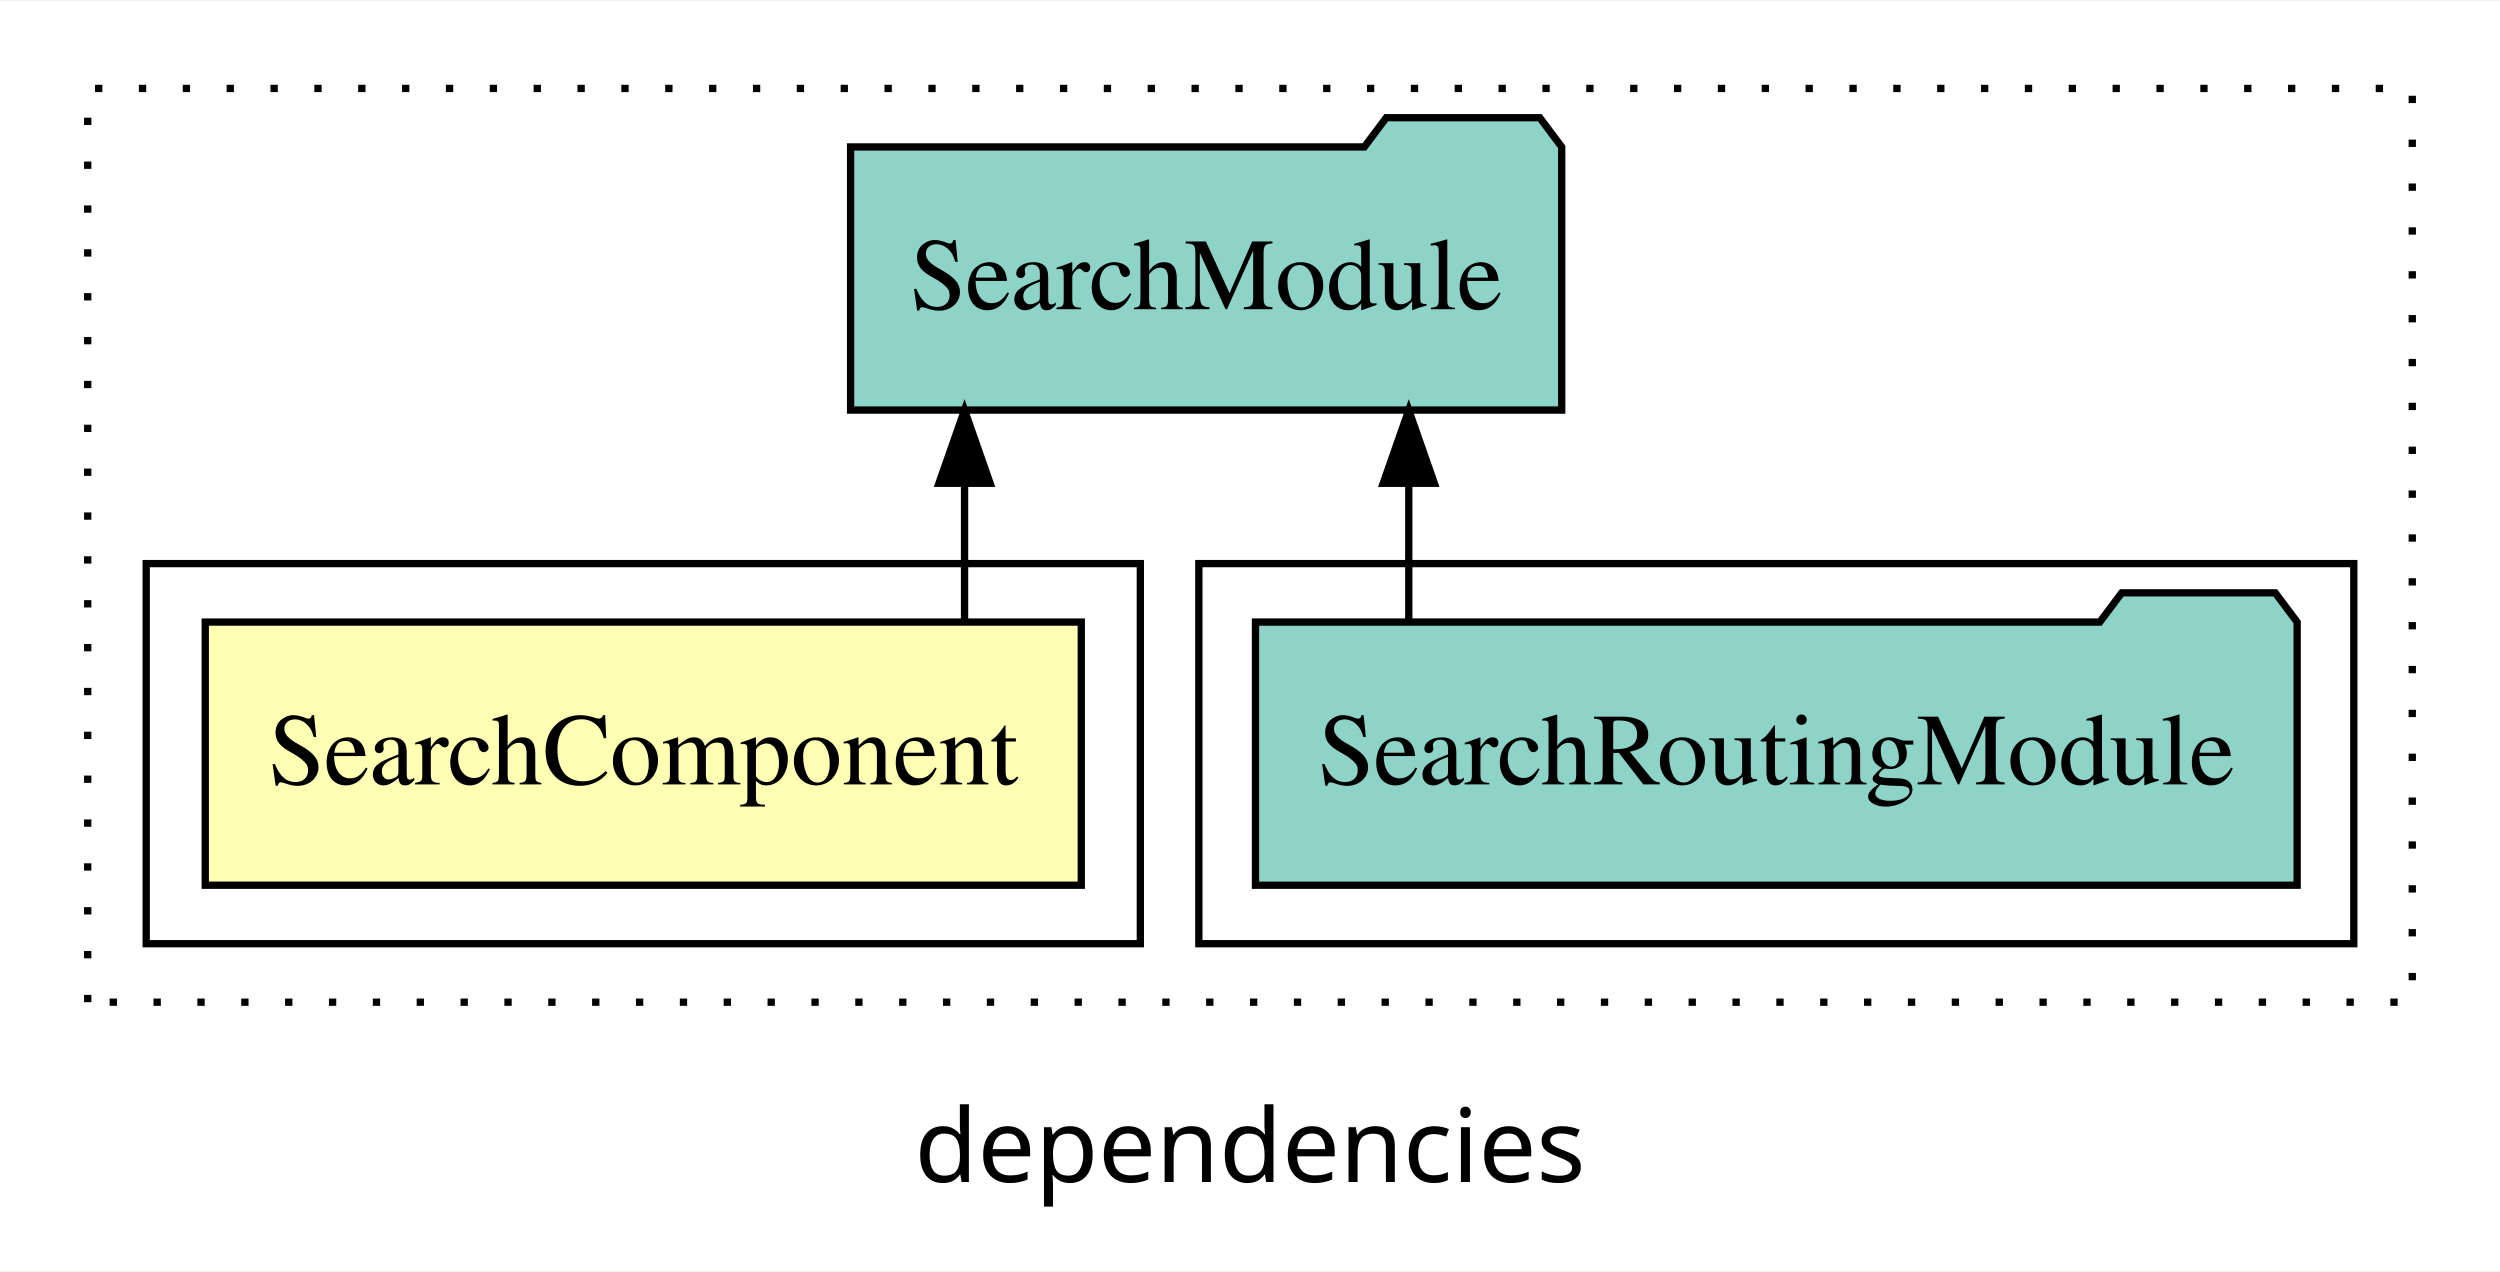
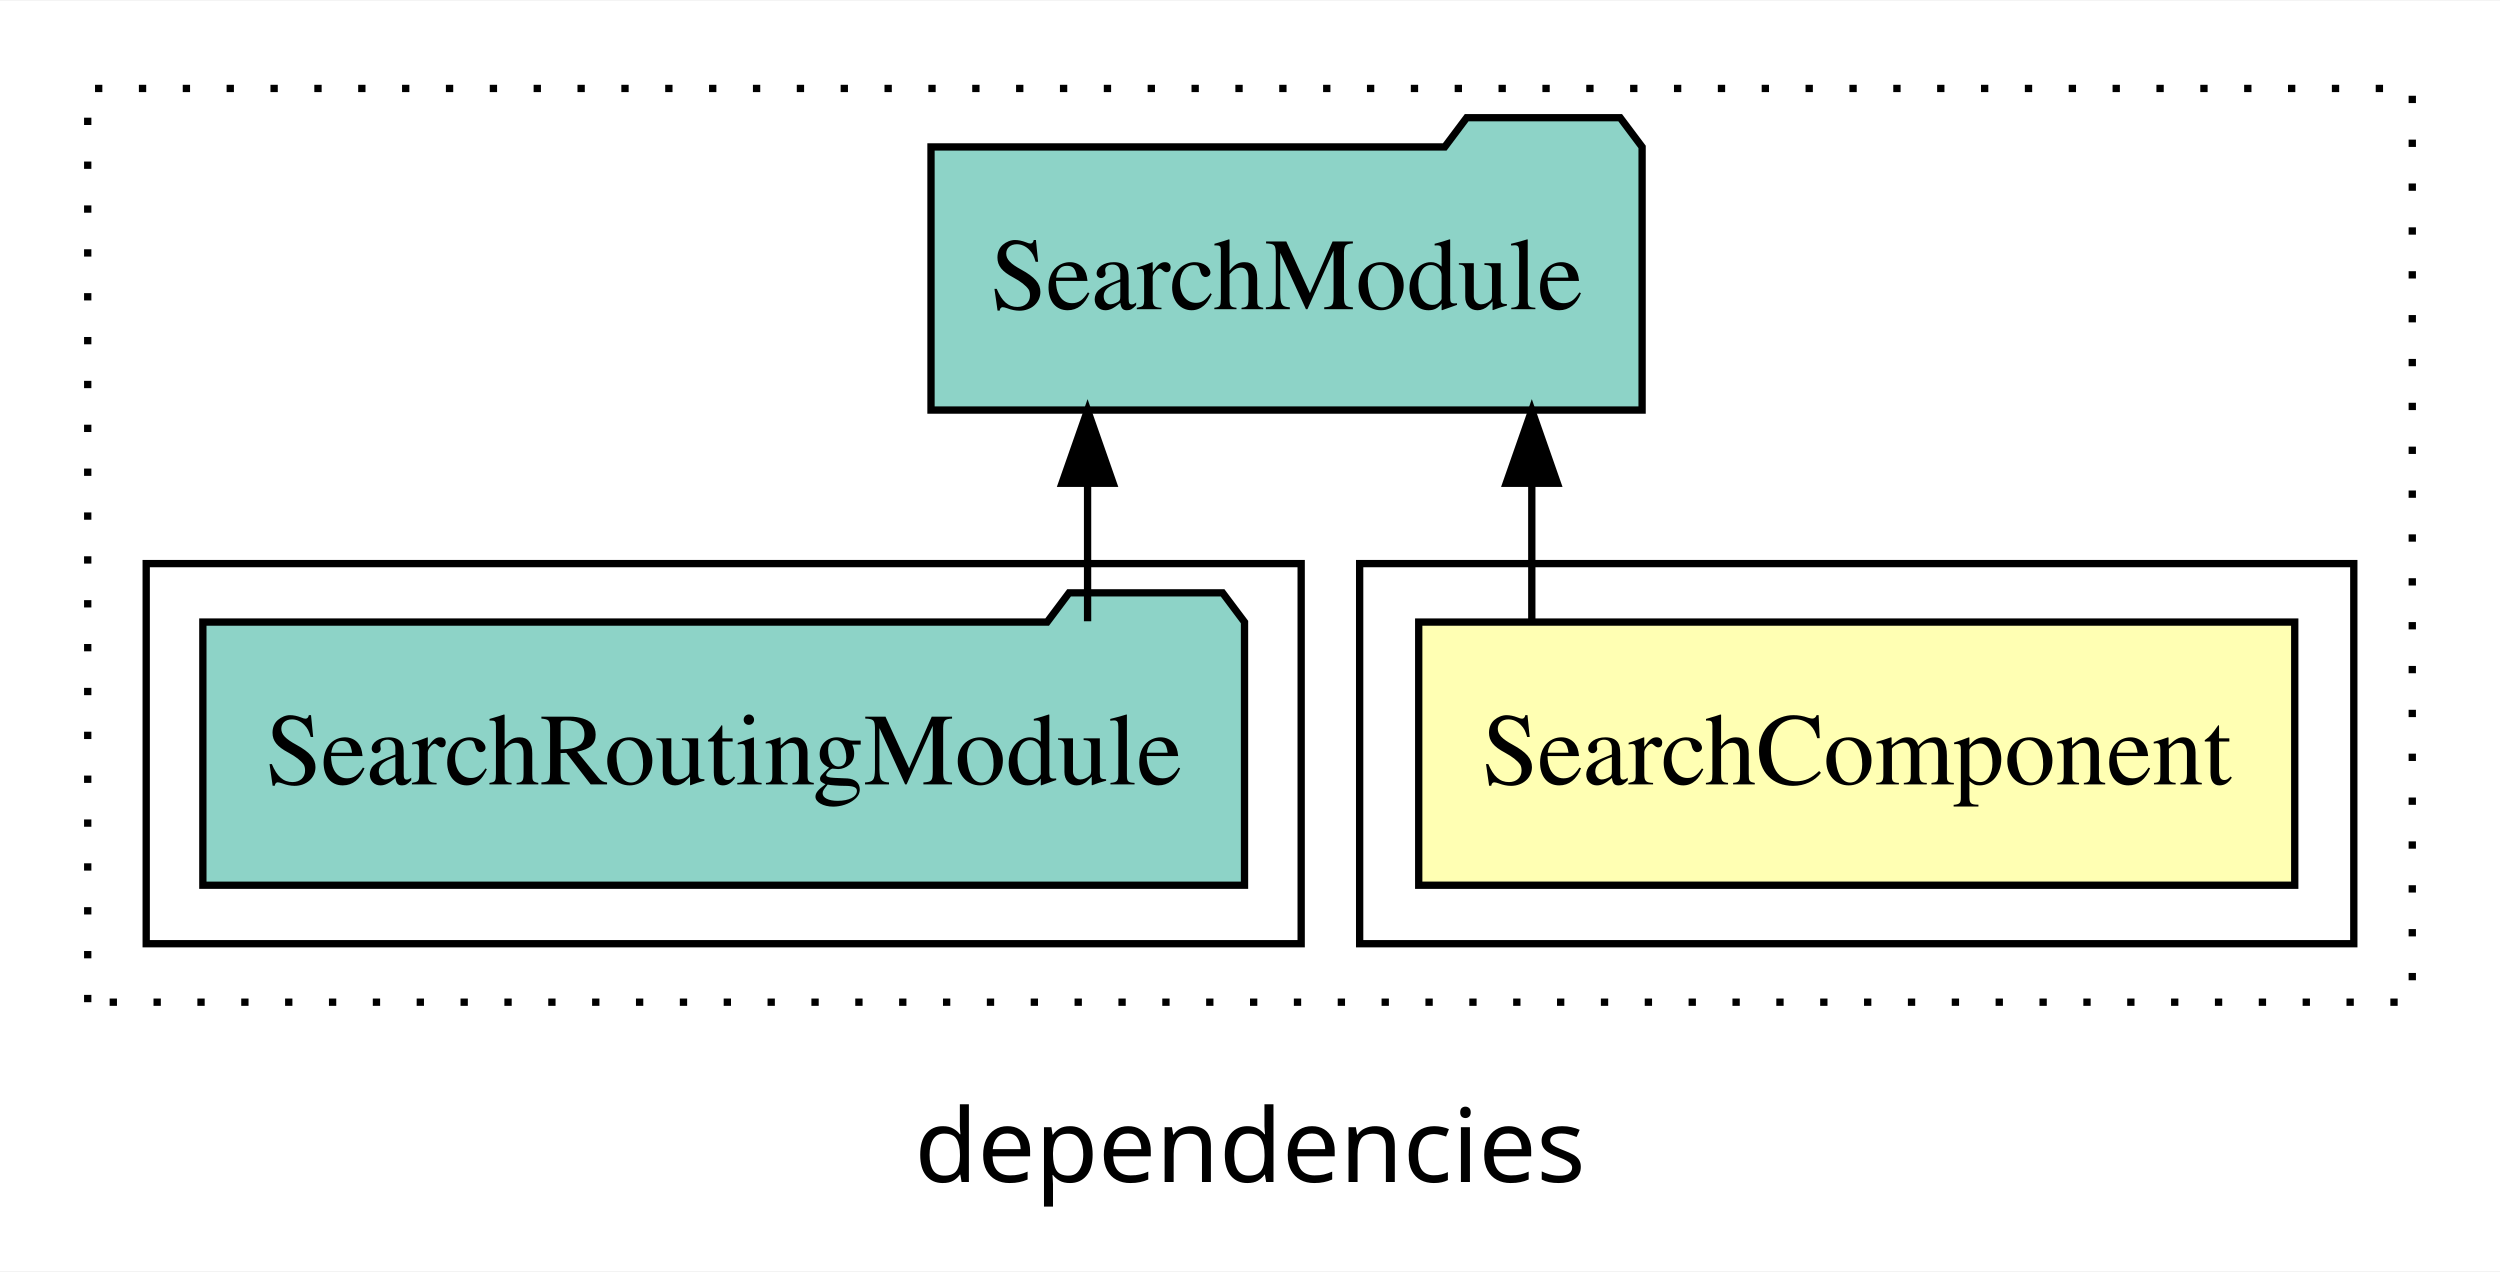
<svg xmlns="http://www.w3.org/2000/svg" width="342pt" height="174pt" viewBox="0.00 0.00 342.00 173.80">
  <g id="graph0" class="graph" transform="scale(1 1) rotate(0) translate(4 169.8)">
    <polygon fill="white" stroke="transparent" points="-4,4 -4,-169.8 338,-169.8 338,4 -4,4" />
    <text text-anchor="middle" x="167" y="-8.2" font-family="sans-serif" font-size="14.00">dependencies</text>
    <g id="clust1" class="cluster">
      <polygon fill="none" stroke="black" stroke-dasharray="1,5" points="8,-32.8 8,-157.8 326,-157.8 326,-32.8 8,-32.8" />
    </g>
+     <g id="clust2" class="cluster">
+       <polygon fill="none" stroke="black" points="182,-40.8 182,-92.8 318,-92.8 318,-40.8 182,-40.8" />
+     </g>
    <g id="clust4" class="cluster">
-       <polygon fill="none" stroke="black" points="160,-40.8 160,-92.8 318,-92.8 318,-40.8 160,-40.8" />
-     </g>
-     <g id="clust2" class="cluster">
-       <polygon fill="none" stroke="black" points="16,-40.8 16,-92.8 152,-92.8 152,-40.8 16,-40.8" />
+       <polygon fill="none" stroke="black" points="16,-40.8 16,-92.8 174,-92.8 174,-40.8 16,-40.8" />
    </g>
    <g id="node1" class="node">
-       <polygon fill="#ffffb3" stroke="black" points="143.92,-84.8 24.08,-84.8 24.08,-48.8 143.92,-48.8 143.92,-84.8" />
-       <text text-anchor="middle" x="84" y="-62.6" font-family="Times,serif" font-size="14.00">SearchComponent</text>
+       <polygon fill="#ffffb3" stroke="black" points="309.92,-84.8 190.08,-84.8 190.08,-48.8 309.92,-48.8 309.92,-84.8" />
+       <text text-anchor="middle" x="250" y="-62.6" font-family="Times,serif" font-size="14.00">SearchComponent</text>
    </g>
    <g id="node2" class="node">
-       <polygon fill="#8dd3c7" stroke="black" points="209.64,-149.8 206.64,-153.8 185.64,-153.8 182.64,-149.8 112.36,-149.8 112.36,-113.8 209.64,-113.8 209.64,-149.8" />
-       <text text-anchor="middle" x="161" y="-127.6" font-family="Times,serif" font-size="14.00">SearchModule</text>
+       <polygon fill="#8dd3c7" stroke="black" points="220.64,-149.8 217.64,-153.8 196.64,-153.8 193.64,-149.8 123.36,-149.8 123.36,-113.8 220.64,-113.8 220.64,-149.8" />
+       <text text-anchor="middle" x="172" y="-127.6" font-family="Times,serif" font-size="14.00">SearchModule</text>
    </g>
    <g id="edge1" class="edge">
-       <path fill="none" stroke="black" d="M127.95,-84.91C127.95,-84.91 127.95,-103.79 127.95,-103.79" />
-       <polygon fill="black" stroke="black" points="124.45,-103.79 127.95,-113.79 131.45,-103.79 124.45,-103.79" />
+       <path fill="none" stroke="black" d="M205.55,-84.91C205.55,-84.91 205.55,-103.79 205.55,-103.79" />
+       <polygon fill="black" stroke="black" points="202.05,-103.79 205.55,-113.79 209.05,-103.79 202.05,-103.79" />
    </g>
    <g id="node3" class="node">
-       <polygon fill="#8dd3c7" stroke="black" points="310.25,-84.8 307.25,-88.8 286.25,-88.8 283.25,-84.8 167.75,-84.8 167.75,-48.8 310.25,-48.8 310.25,-84.8" />
-       <text text-anchor="middle" x="239" y="-62.6" font-family="Times,serif" font-size="14.00">SearchRoutingModule</text>
+       <polygon fill="#8dd3c7" stroke="black" points="166.25,-84.8 163.25,-88.8 142.25,-88.8 139.25,-84.8 23.75,-84.8 23.75,-48.8 166.25,-48.8 166.25,-84.8" />
+       <text text-anchor="middle" x="95" y="-62.6" font-family="Times,serif" font-size="14.00">SearchRoutingModule</text>
    </g>
    <g id="edge2" class="edge">
-       <path fill="none" stroke="black" d="M188.72,-84.91C188.72,-84.91 188.72,-103.79 188.72,-103.79" />
-       <polygon fill="black" stroke="black" points="185.22,-103.79 188.72,-113.79 192.22,-103.79 185.22,-103.79" />
+       <path fill="none" stroke="black" d="M144.78,-84.91C144.78,-84.91 144.78,-103.79 144.78,-103.79" />
+       <polygon fill="black" stroke="black" points="141.28,-103.79 144.78,-113.79 148.28,-103.79 141.28,-103.79" />
    </g>
  </g>
</svg>
